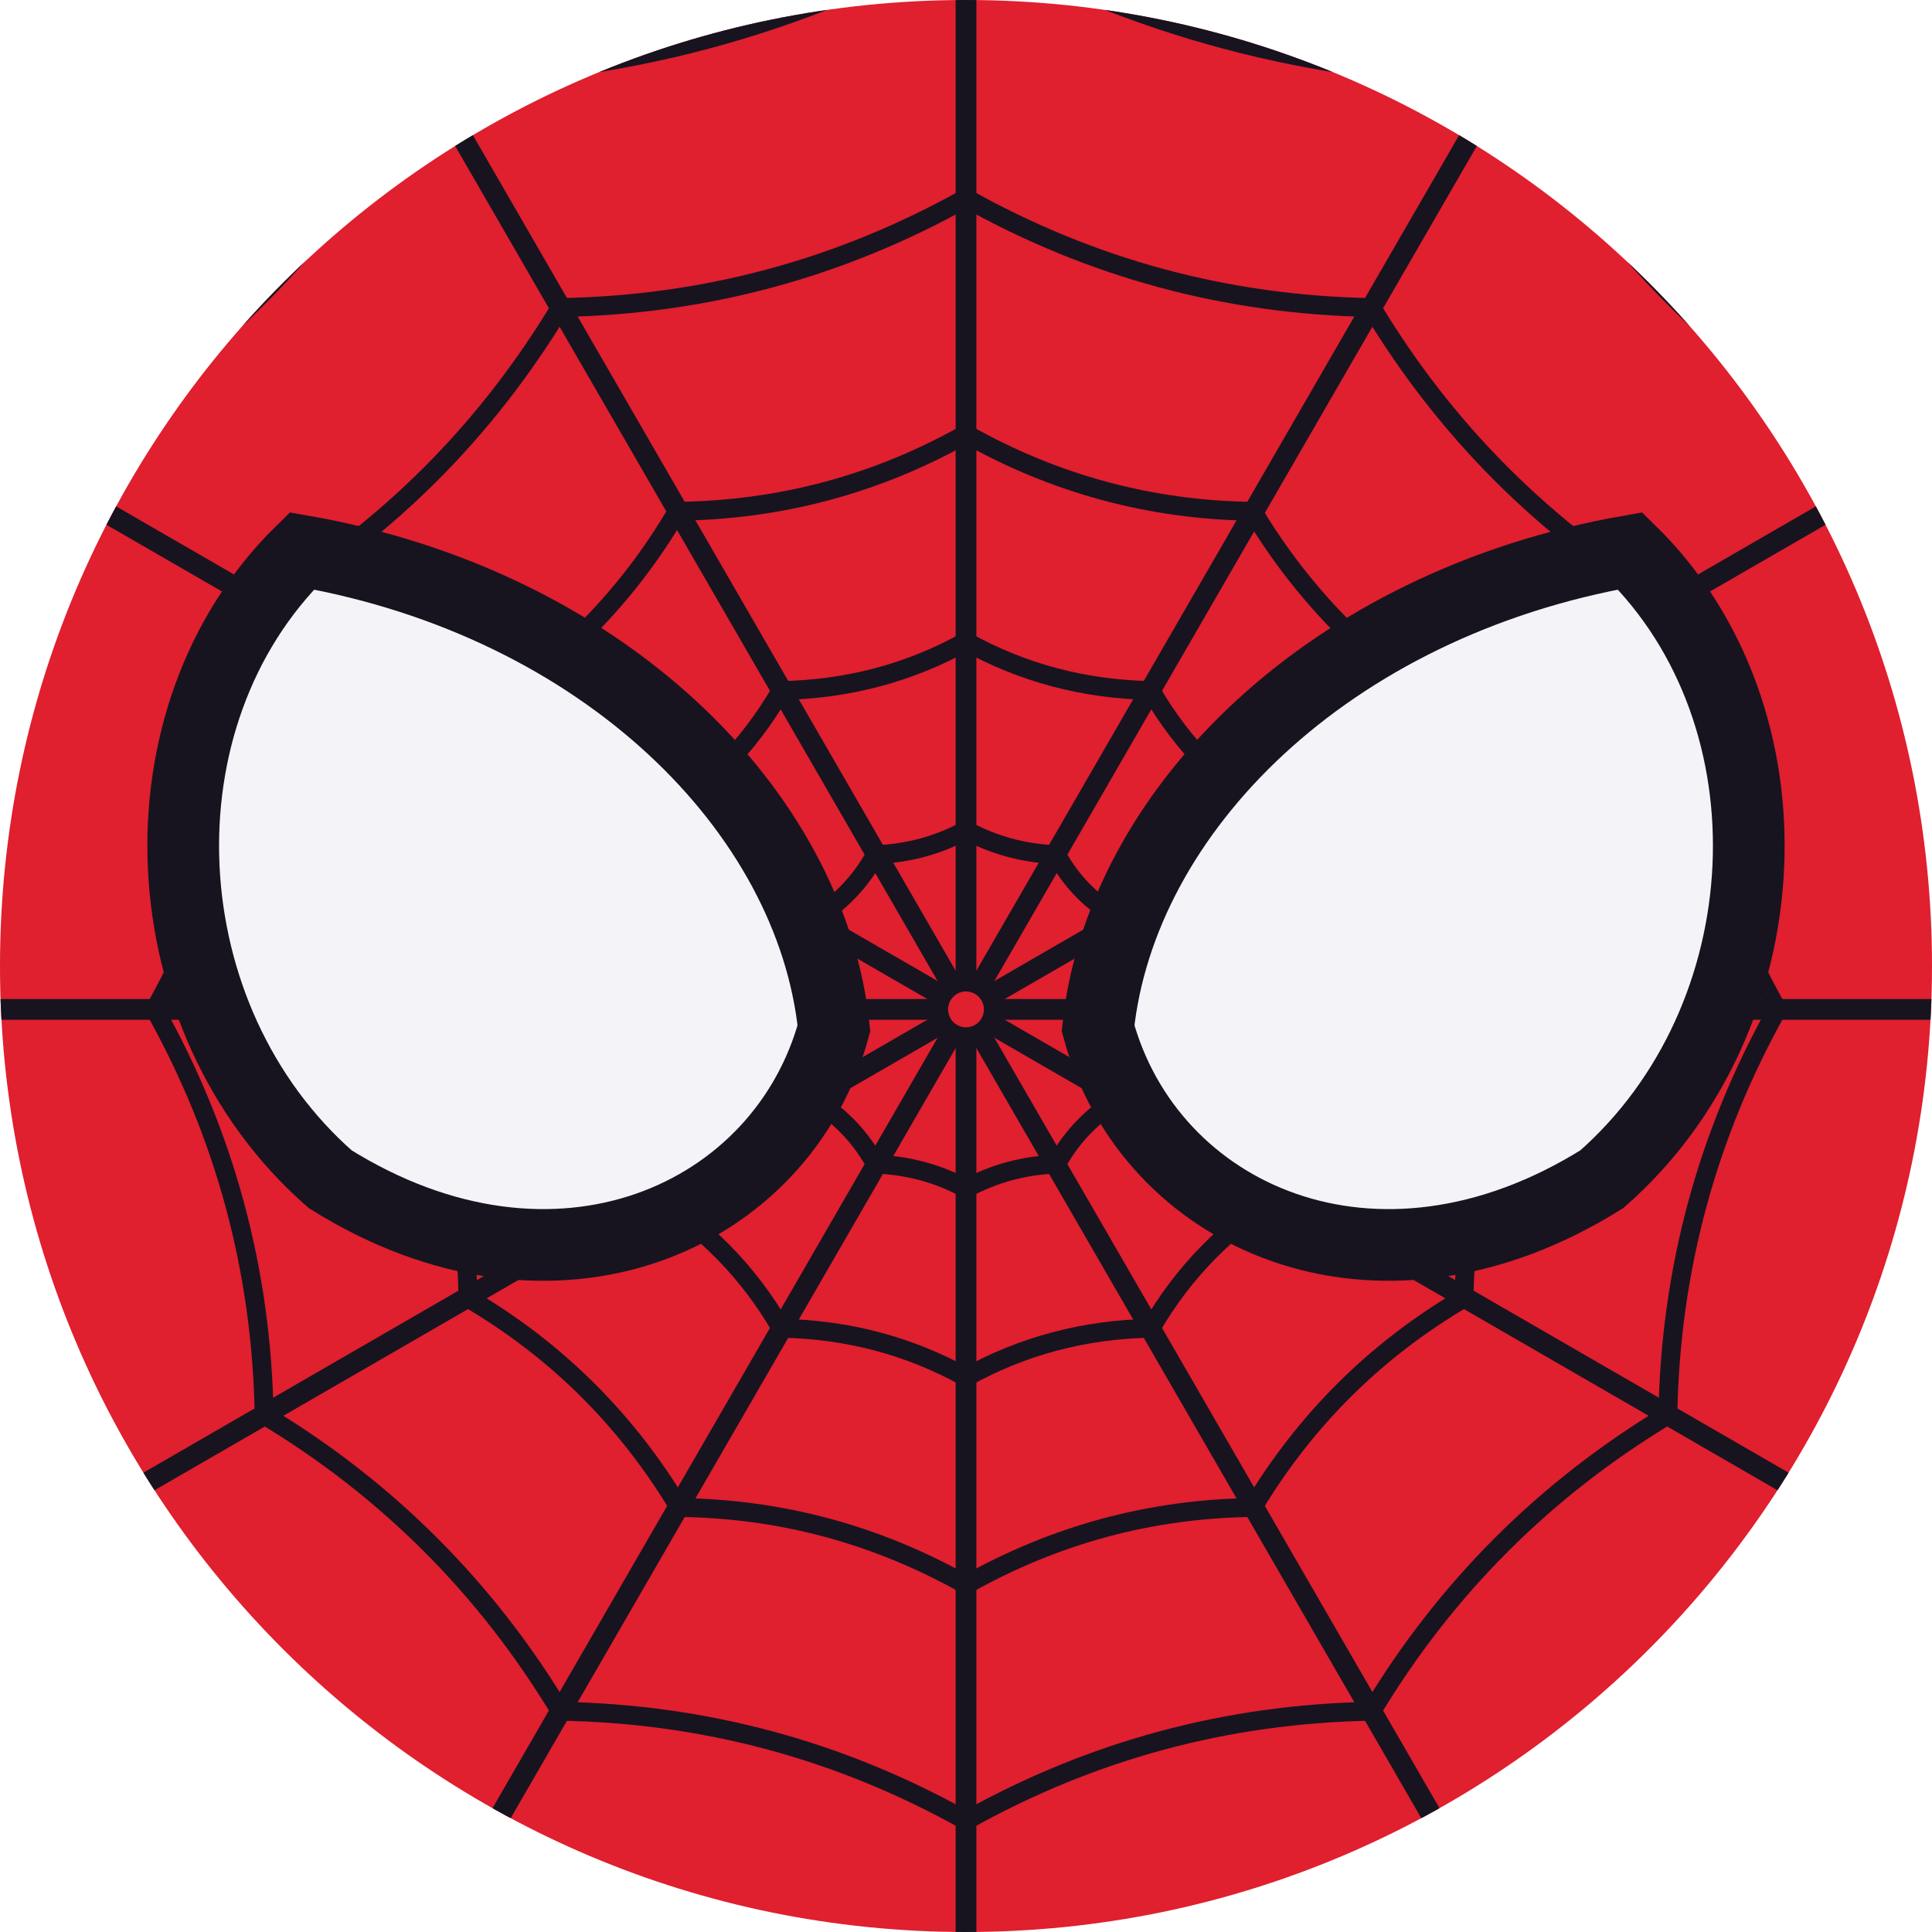
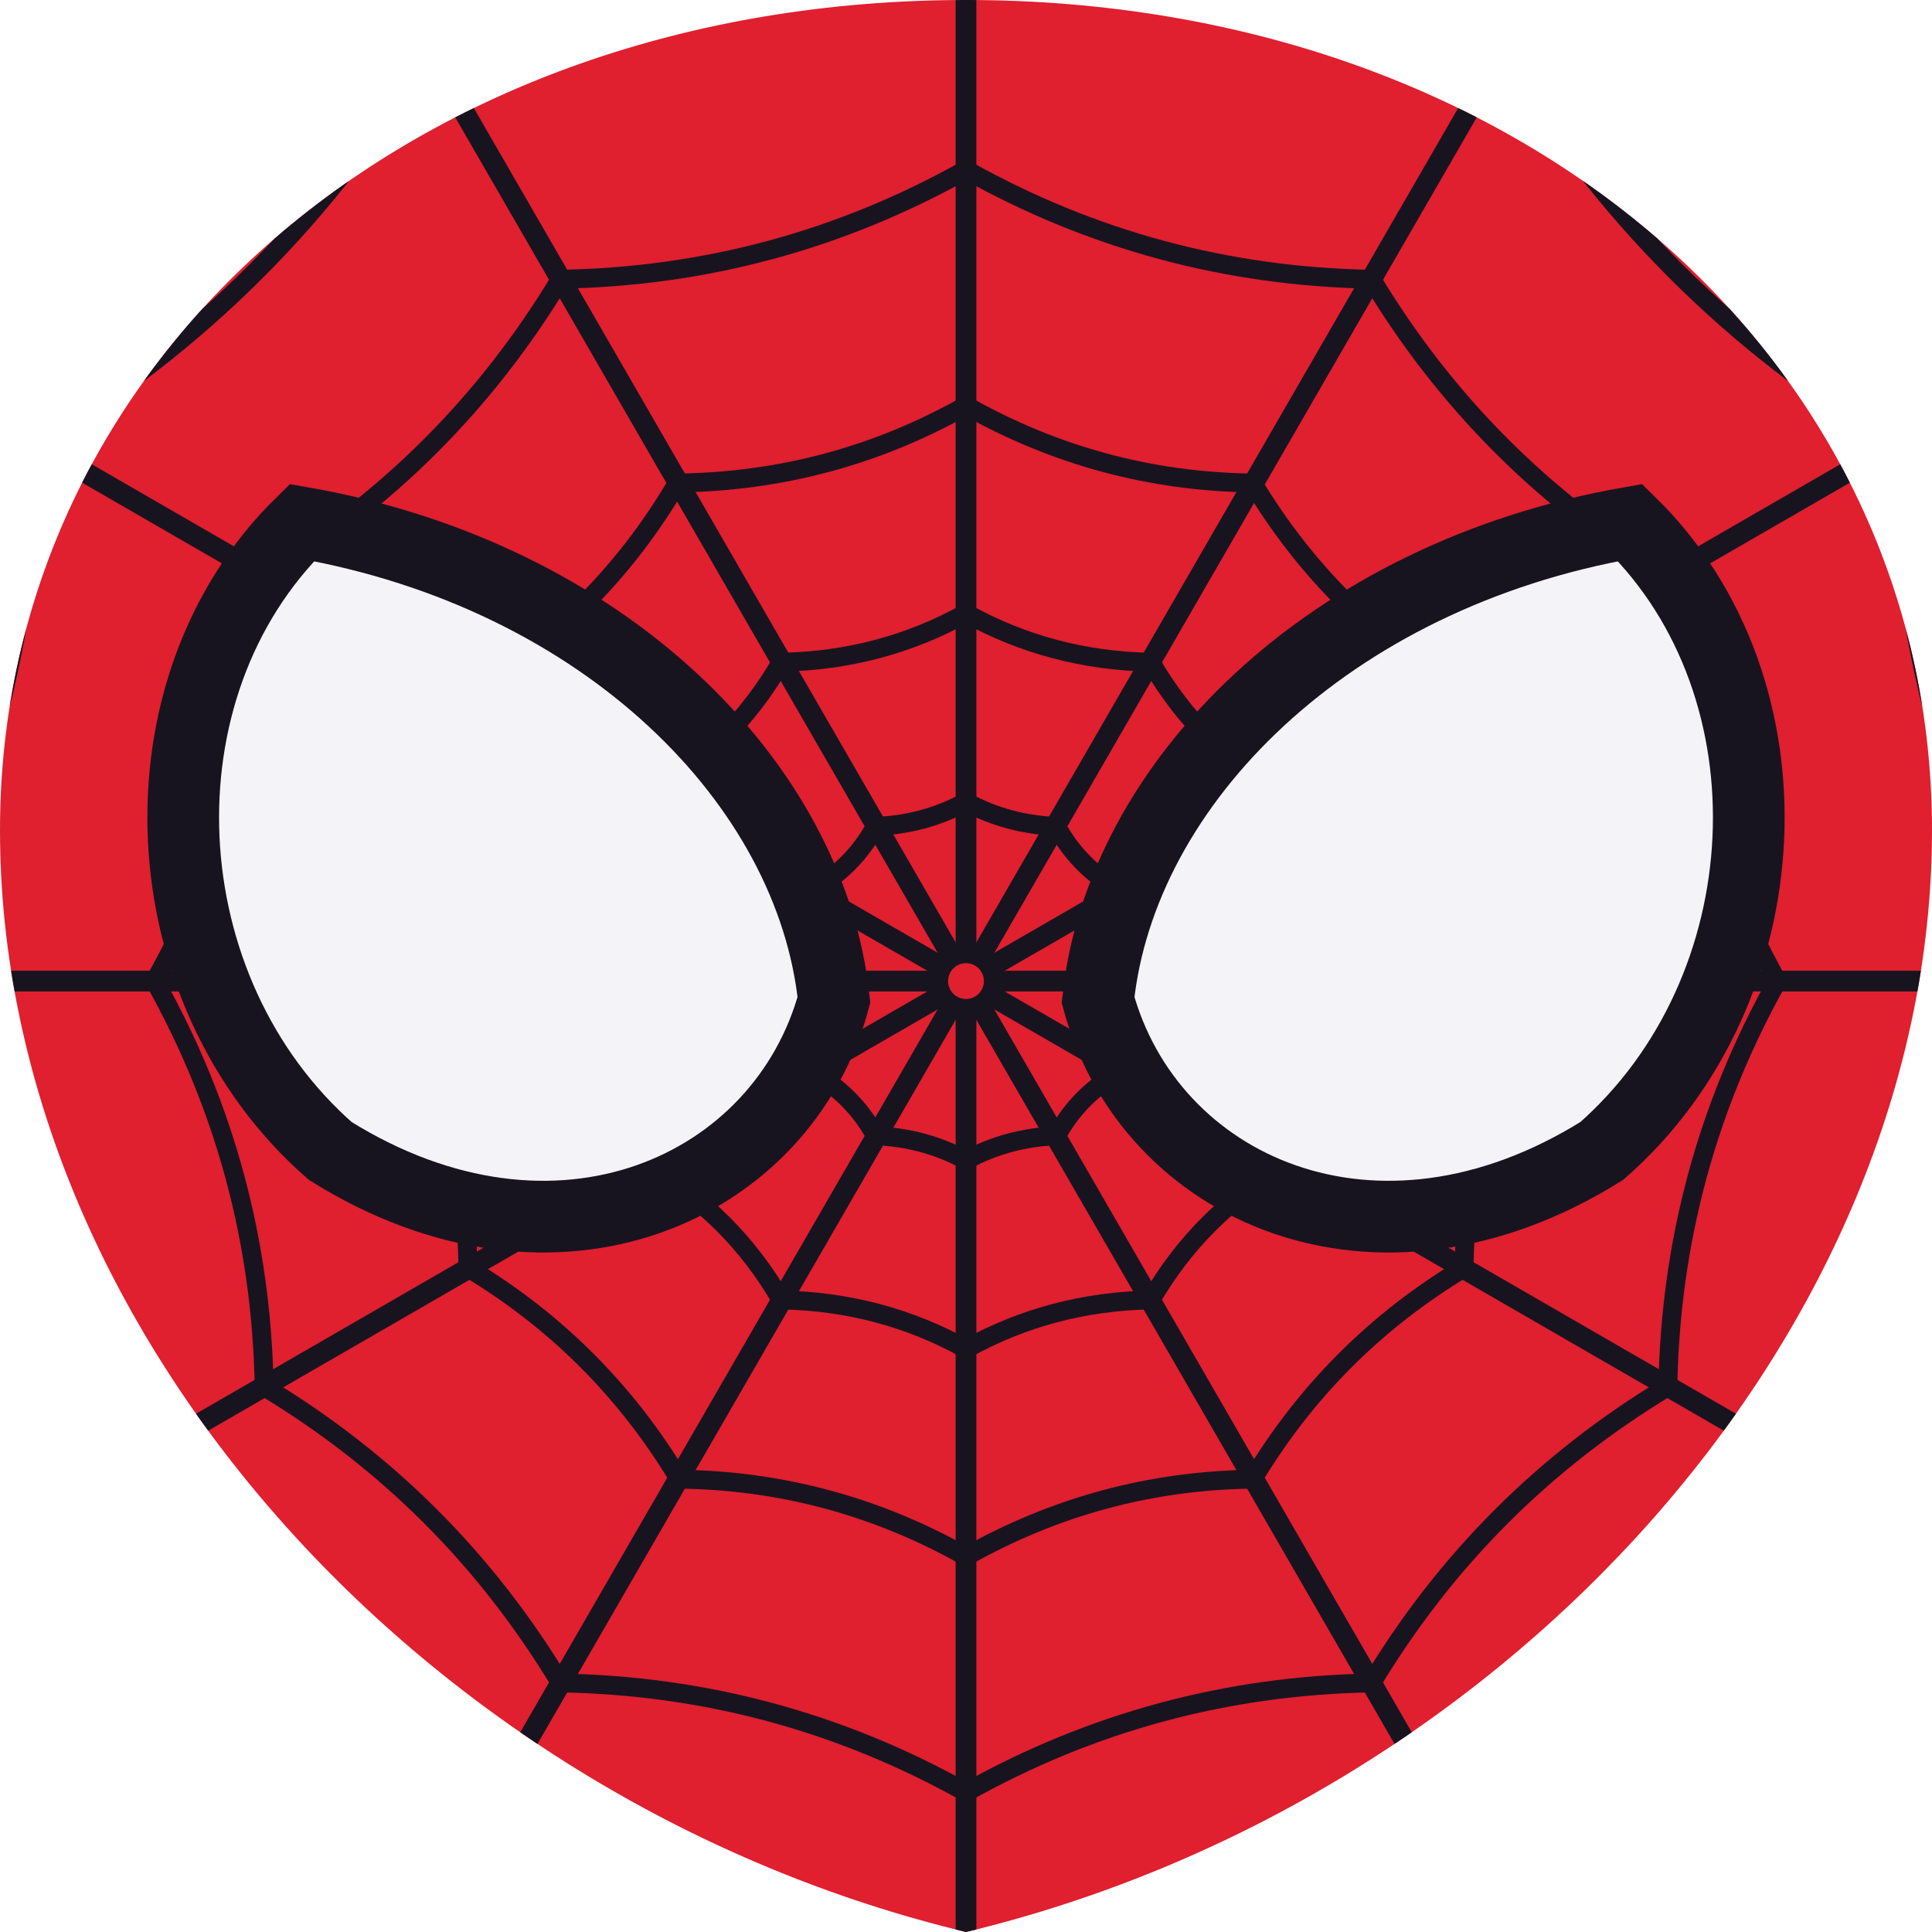
<svg xmlns="http://www.w3.org/2000/svg" width="1024" height="1024" viewBox="0 0 1024 1024">
  <defs>
-     <clipPath id="face">
-       <circle cx="512" cy="512" r="512" />
+     <clipPath id="head">
+       <path d="M 512 0 C 218 0, 0 190, 0 440 C 0 705, 225 955, 512 1024 C 799 955, 1024 705, 1024 440 C 1024 190, 806 0, 512 0 Z" />
    </clipPath>
  </defs>
-   <g clip-path="url(#face)">
-     <circle cx="512" cy="512" r="512" fill="#e01f2f" />
+   <g clip-path="url(#head)">
+     <path d="M 512 0 C 218 0, 0 190, 0 440 C 0 705, 225 955, 512 1024 C 799 955, 1024 705, 1024 440 C 1024 190, 806 0, 512 0 Z" fill="#e01f2f" />
    <g stroke="#17141f" fill="none">
-       <line x1="512" y1="535" x2="1292" y2="535" stroke-width="11" />
-       <line x1="512" y1="535" x2="1187" y2="925" stroke-width="11" />
-       <line x1="512" y1="535" x2="902" y2="1210" stroke-width="11" />
-       <line x1="512" y1="535" x2="512" y2="1315" stroke-width="11" />
-       <line x1="512" y1="535" x2="122" y2="1210" stroke-width="11" />
-       <line x1="512" y1="535" x2="-163" y2="925" stroke-width="11" />
-       <line x1="512" y1="535" x2="-268" y2="535" stroke-width="11" />
-       <line x1="512" y1="535" x2="-163" y2="145" stroke-width="11" />
-       <line x1="512" y1="535" x2="122" y2="-140" stroke-width="11" />
-       <line x1="512" y1="535" x2="512" y2="-245" stroke-width="11" />
-       <line x1="512" y1="535" x2="902" y2="-140" stroke-width="11" />
-       <line x1="512" y1="535" x2="1187" y2="145" stroke-width="11" />
-       <path d="M 607 535 Q 595 557 594 582" stroke-width="10" />
-       <path d="M 594 582 Q 572 595 560 617" stroke-width="10" />
-       <path d="M 560 617 Q 534 618 512 630" stroke-width="10" />
-       <path d="M 512 630 Q 490 618 464 617" stroke-width="10" />
-       <path d="M 464 617 Q 452 595 430 582" stroke-width="10" />
-       <path d="M 430 582 Q 429 557 417 535" stroke-width="10" />
-       <path d="M 417 535 Q 429 513 430 488" stroke-width="10" />
-       <path d="M 430 488 Q 452 475 464 453" stroke-width="10" />
-       <path d="M 464 453 Q 490 452 512 440" stroke-width="10" />
-       <path d="M 512 440 Q 534 452 560 453" stroke-width="10" />
-       <path d="M 560 453 Q 572 475 594 487" stroke-width="10" />
-       <path d="M 594 487 Q 595 513 607 535" stroke-width="10" />
-       <path d="M 707 535 Q 682 580 681 632" stroke-width="10" />
-       <path d="M 681 632 Q 636 659 610 704" stroke-width="10" />
-       <path d="M 610 704 Q 557 705 512 730" stroke-width="10" />
-       <path d="M 512 730 Q 467 705 414 704" stroke-width="10" />
-       <path d="M 414 704 Q 388 659 343 632" stroke-width="10" />
-       <path d="M 343 632 Q 342 580 317 535" stroke-width="10" />
-       <path d="M 317 535 Q 342 490 343 438" stroke-width="10" />
-       <path d="M 343 438 Q 388 411 414 366" stroke-width="10" />
-       <path d="M 414 366 Q 467 365 512 340" stroke-width="10" />
-       <path d="M 512 340 Q 557 365 610 366" stroke-width="10" />
-       <path d="M 610 366 Q 636 411 681 437" stroke-width="10" />
-       <path d="M 681 437 Q 682 490 707 535" stroke-width="10" />
-       <path d="M 817 535 Q 777 606 776 688" stroke-width="10" />
-       <path d="M 776 688 Q 706 729 664 799" stroke-width="10" />
-       <path d="M 664 799 Q 583 800 512 840" stroke-width="10" />
-       <path d="M 512 840 Q 441 800 360 799" stroke-width="10" />
-       <path d="M 360 799 Q 318 729 248 688" stroke-width="10" />
-       <path d="M 248 688 Q 247 606 207 535" stroke-width="10" />
-       <path d="M 207 535 Q 247 464 248 382" stroke-width="10" />
-       <path d="M 248 382 Q 318 341 359 271" stroke-width="10" />
-       <path d="M 359 271 Q 441 270 512 230" stroke-width="10" />
-       <path d="M 512 230 Q 583 270 664 271" stroke-width="10" />
-       <path d="M 664 271 Q 706 341 776 382" stroke-width="10" />
-       <path d="M 776 382 Q 777 464 817 535" stroke-width="10" />
-       <path d="M 942 535 Q 886 635 884 750" stroke-width="10" />
-       <path d="M 884 750 Q 786 809 727 907" stroke-width="10" />
-       <path d="M 727 907 Q 612 909 512 965" stroke-width="10" />
-       <path d="M 512 965 Q 412 909 297 907" stroke-width="10" />
-       <path d="M 297 907 Q 238 809 140 750" stroke-width="10" />
-       <path d="M 140 750 Q 138 635 82 535" stroke-width="10" />
-       <path d="M 82 535 Q 138 435 140 320" stroke-width="10" />
-       <path d="M 140 320 Q 238 261 297 163" stroke-width="10" />
-       <path d="M 297 163 Q 412 161 512 105" stroke-width="10" />
-       <path d="M 512 105 Q 612 161 727 163" stroke-width="10" />
-       <path d="M 727 163 Q 786 261 884 320" stroke-width="10" />
-       <path d="M 884 320 Q 886 435 942 535" stroke-width="10" />
-       <path d="M 1082 535 Q 1008 668 1006 820" stroke-width="10" />
-       <path d="M 1006 820 Q 875 898 797 1029" stroke-width="10" />
-       <path d="M 797 1029 Q 645 1031 512 1105" stroke-width="10" />
-       <path d="M 512 1105 Q 379 1031 227 1029" stroke-width="10" />
-       <path d="M 227 1029 Q 149 898 18 820" stroke-width="10" />
-       <path d="M 18 820 Q 16 668 -58 535" stroke-width="10" />
-       <path d="M -58 535 Q 16 402 18 250" stroke-width="10" />
-       <path d="M 18 250 Q 149 172 227 41" stroke-width="10" />
-       <path d="M 227 41 Q 379 39 512 -35" stroke-width="10" />
-       <path d="M 512 -35 Q 645 39 797 41" stroke-width="10" />
-       <path d="M 797 41 Q 875 172 1006 250" stroke-width="10" />
-       <path d="M 1006 250 Q 1008 402 1082 535" stroke-width="10" />
-       <path d="M 1242 535 Q 1147 705 1144 900" stroke-width="10" />
-       <path d="M 1144 900 Q 977 1000 877 1167" stroke-width="10" />
-       <path d="M 877 1167 Q 682 1170 512 1265" stroke-width="10" />
-       <path d="M 512 1265 Q 342 1170 147 1167" stroke-width="10" />
-       <path d="M 147 1167 Q 47 1000 -120 900" stroke-width="10" />
-       <path d="M -120 900 Q -123 705 -218 535" stroke-width="10" />
-       <path d="M -218 535 Q -123 365 -120 170" stroke-width="10" />
-       <path d="M -120 170 Q 47 70 147 -97" stroke-width="10" />
-       <path d="M 147 -97 Q 342 -100 512 -195" stroke-width="10" />
-       <path d="M 512 -195 Q 682 -100 877 -97" stroke-width="10" />
-       <path d="M 877 -97 Q 977 70 1144 170" stroke-width="10" />
-       <path d="M 1144 170 Q 1147 365 1242 535" stroke-width="10" />
+       <line x1="512" y1="520" x2="1332" y2="520" stroke-width="11" />
+       <line x1="512" y1="520" x2="1222" y2="930" stroke-width="11" />
+       <line x1="512" y1="520" x2="922" y2="1230" stroke-width="11" />
+       <line x1="512" y1="520" x2="512" y2="1340" stroke-width="11" />
+       <line x1="512" y1="520" x2="102" y2="1230" stroke-width="11" />
+       <line x1="512" y1="520" x2="-198" y2="930" stroke-width="11" />
+       <line x1="512" y1="520" x2="-308" y2="520" stroke-width="11" />
+       <line x1="512" y1="520" x2="-198" y2="110" stroke-width="11" />
+       <line x1="512" y1="520" x2="102" y2="-190" stroke-width="11" />
+       <line x1="512" y1="520" x2="512" y2="-300" stroke-width="11" />
+       <line x1="512" y1="520" x2="922" y2="-190" stroke-width="11" />
+       <line x1="512" y1="520" x2="1222" y2="110" stroke-width="11" />
+       <path d="M 607 520 Q 595 542 594 568" stroke-width="10" />
+       <path d="M 594 568 Q 572 580 560 602" stroke-width="10" />
+       <path d="M 560 602 Q 534 603 512 615" stroke-width="10" />
+       <path d="M 512 615 Q 490 603 464 602" stroke-width="10" />
+       <path d="M 464 602 Q 452 580 430 568" stroke-width="10" />
+       <path d="M 430 568 Q 429 542 417 520" stroke-width="10" />
+       <path d="M 417 520 Q 429 498 430 472" stroke-width="10" />
+       <path d="M 430 472 Q 452 460 464 438" stroke-width="10" />
+       <path d="M 464 438 Q 490 437 512 425" stroke-width="10" />
+       <path d="M 512 425 Q 534 437 560 438" stroke-width="10" />
+       <path d="M 560 438 Q 572 460 594 472" stroke-width="10" />
+       <path d="M 594 472 Q 595 498 607 520" stroke-width="10" />
+       <path d="M 707 520 Q 682 565 681 618" stroke-width="10" />
+       <path d="M 681 618 Q 636 644 610 689" stroke-width="10" />
+       <path d="M 610 689 Q 557 690 512 715" stroke-width="10" />
+       <path d="M 512 715 Q 467 690 414 689" stroke-width="10" />
+       <path d="M 414 689 Q 388 644 343 618" stroke-width="10" />
+       <path d="M 343 618 Q 342 565 317 520" stroke-width="10" />
+       <path d="M 317 520 Q 342 475 343 422" stroke-width="10" />
+       <path d="M 343 422 Q 388 396 414 351" stroke-width="10" />
+       <path d="M 414 351 Q 467 350 512 325" stroke-width="10" />
+       <path d="M 512 325 Q 557 350 610 351" stroke-width="10" />
+       <path d="M 610 351 Q 636 396 681 422" stroke-width="10" />
+       <path d="M 681 422 Q 682 475 707 520" stroke-width="10" />
+       <path d="M 817 520 Q 777 591 776 672" stroke-width="10" />
+       <path d="M 776 672 Q 706 714 664 784" stroke-width="10" />
+       <path d="M 664 784 Q 583 785 512 825" stroke-width="10" />
+       <path d="M 512 825 Q 441 785 360 784" stroke-width="10" />
+       <path d="M 360 784 Q 318 714 248 672" stroke-width="10" />
+       <path d="M 248 672 Q 247 591 207 520" stroke-width="10" />
+       <path d="M 207 520 Q 247 449 248 368" stroke-width="10" />
+       <path d="M 248 368 Q 318 326 359 256" stroke-width="10" />
+       <path d="M 359 256 Q 441 255 512 215" stroke-width="10" />
+       <path d="M 512 215 Q 583 255 664 256" stroke-width="10" />
+       <path d="M 664 256 Q 706 326 776 367" stroke-width="10" />
+       <path d="M 776 367 Q 777 449 817 520" stroke-width="10" />
+       <path d="M 942 520 Q 886 620 884 735" stroke-width="10" />
+       <path d="M 884 735 Q 786 794 727 892" stroke-width="10" />
+       <path d="M 727 892 Q 612 894 512 950" stroke-width="10" />
+       <path d="M 512 950 Q 412 894 297 892" stroke-width="10" />
+       <path d="M 297 892 Q 238 794 140 735" stroke-width="10" />
+       <path d="M 140 735 Q 138 620 82 520" stroke-width="10" />
+       <path d="M 82 520 Q 138 420 140 305" stroke-width="10" />
+       <path d="M 140 305 Q 238 246 297 148" stroke-width="10" />
+       <path d="M 297 148 Q 412 146 512 90" stroke-width="10" />
+       <path d="M 512 90 Q 612 146 727 148" stroke-width="10" />
+       <path d="M 727 148 Q 786 246 884 305" stroke-width="10" />
+       <path d="M 884 305 Q 886 420 942 520" stroke-width="10" />
+       <path d="M 1082 520 Q 1008 653 1006 805" stroke-width="10" />
+       <path d="M 1006 805 Q 875 883 797 1014" stroke-width="10" />
+       <path d="M 797 1014 Q 645 1016 512 1090" stroke-width="10" />
+       <path d="M 512 1090 Q 379 1016 227 1014" stroke-width="10" />
+       <path d="M 227 1014 Q 149 883 18 805" stroke-width="10" />
+       <path d="M 18 805 Q 16 653 -58 520" stroke-width="10" />
+       <path d="M -58 520 Q 16 387 18 235" stroke-width="10" />
+       <path d="M 18 235 Q 149 157 227 26" stroke-width="10" />
+       <path d="M 227 26 Q 379 24 512 -50" stroke-width="10" />
+       <path d="M 512 -50 Q 645 24 797 26" stroke-width="10" />
+       <path d="M 797 26 Q 875 157 1006 235" stroke-width="10" />
+       <path d="M 1006 235 Q 1008 387 1082 520" stroke-width="10" />
+       <path d="M 1242 520 Q 1147 690 1144 885" stroke-width="10" />
+       <path d="M 1144 885 Q 977 985 877 1152" stroke-width="10" />
+       <path d="M 877 1152 Q 682 1155 512 1250" stroke-width="10" />
+       <path d="M 512 1250 Q 342 1155 147 1152" stroke-width="10" />
+       <path d="M 147 1152 Q 47 985 -120 885" stroke-width="10" />
+       <path d="M -120 885 Q -123 690 -218 520" stroke-width="10" />
+       <path d="M -218 520 Q -123 350 -120 155" stroke-width="10" />
+       <path d="M -120 155 Q 47 55 147 -112" stroke-width="10" />
+       <path d="M 147 -112 Q 342 -115 512 -210" stroke-width="10" />
+       <path d="M 512 -210 Q 682 -115 877 -112" stroke-width="10" />
+       <path d="M 877 -112 Q 977 55 1144 155" stroke-width="10" />
+       <path d="M 1144 155 Q 1147 350 1242 520" stroke-width="10" />
    </g>
-     <circle cx="512" cy="535" r="14" fill="#e01f2f" stroke="#17141f" stroke-width="9" />
-     <path d="M 442 545   C 430 430, 320 320, 160 292   C 70 380, 78 540, 175 625   C 295 700, 415 645, 442 545 Z" fill="#f4f4f8" stroke="#17141f" stroke-width="38" />
+     <circle cx="512" cy="520" r="14" fill="#e01f2f" stroke="#17141f" stroke-width="9" />
+     <path d="M 442 530   C 430 415, 320 305, 160 277   C 70 365, 78 525, 175 610   C 295 685, 415 630, 442 530 Z" fill="#f4f4f8" stroke="#17141f" stroke-width="38" />
    <g transform="translate(1024,0) scale(-1,1)">
-       <path d="M 442 545   C 430 430, 320 320, 160 292   C 70 380, 78 540, 175 625   C 295 700, 415 645, 442 545 Z" fill="#f4f4f8" stroke="#17141f" stroke-width="38" />
+       <path d="M 442 530   C 430 415, 320 305, 160 277   C 70 365, 78 525, 175 610   C 295 685, 415 630, 442 530 Z" fill="#f4f4f8" stroke="#17141f" stroke-width="38" />
    </g>
  </g>
</svg>
